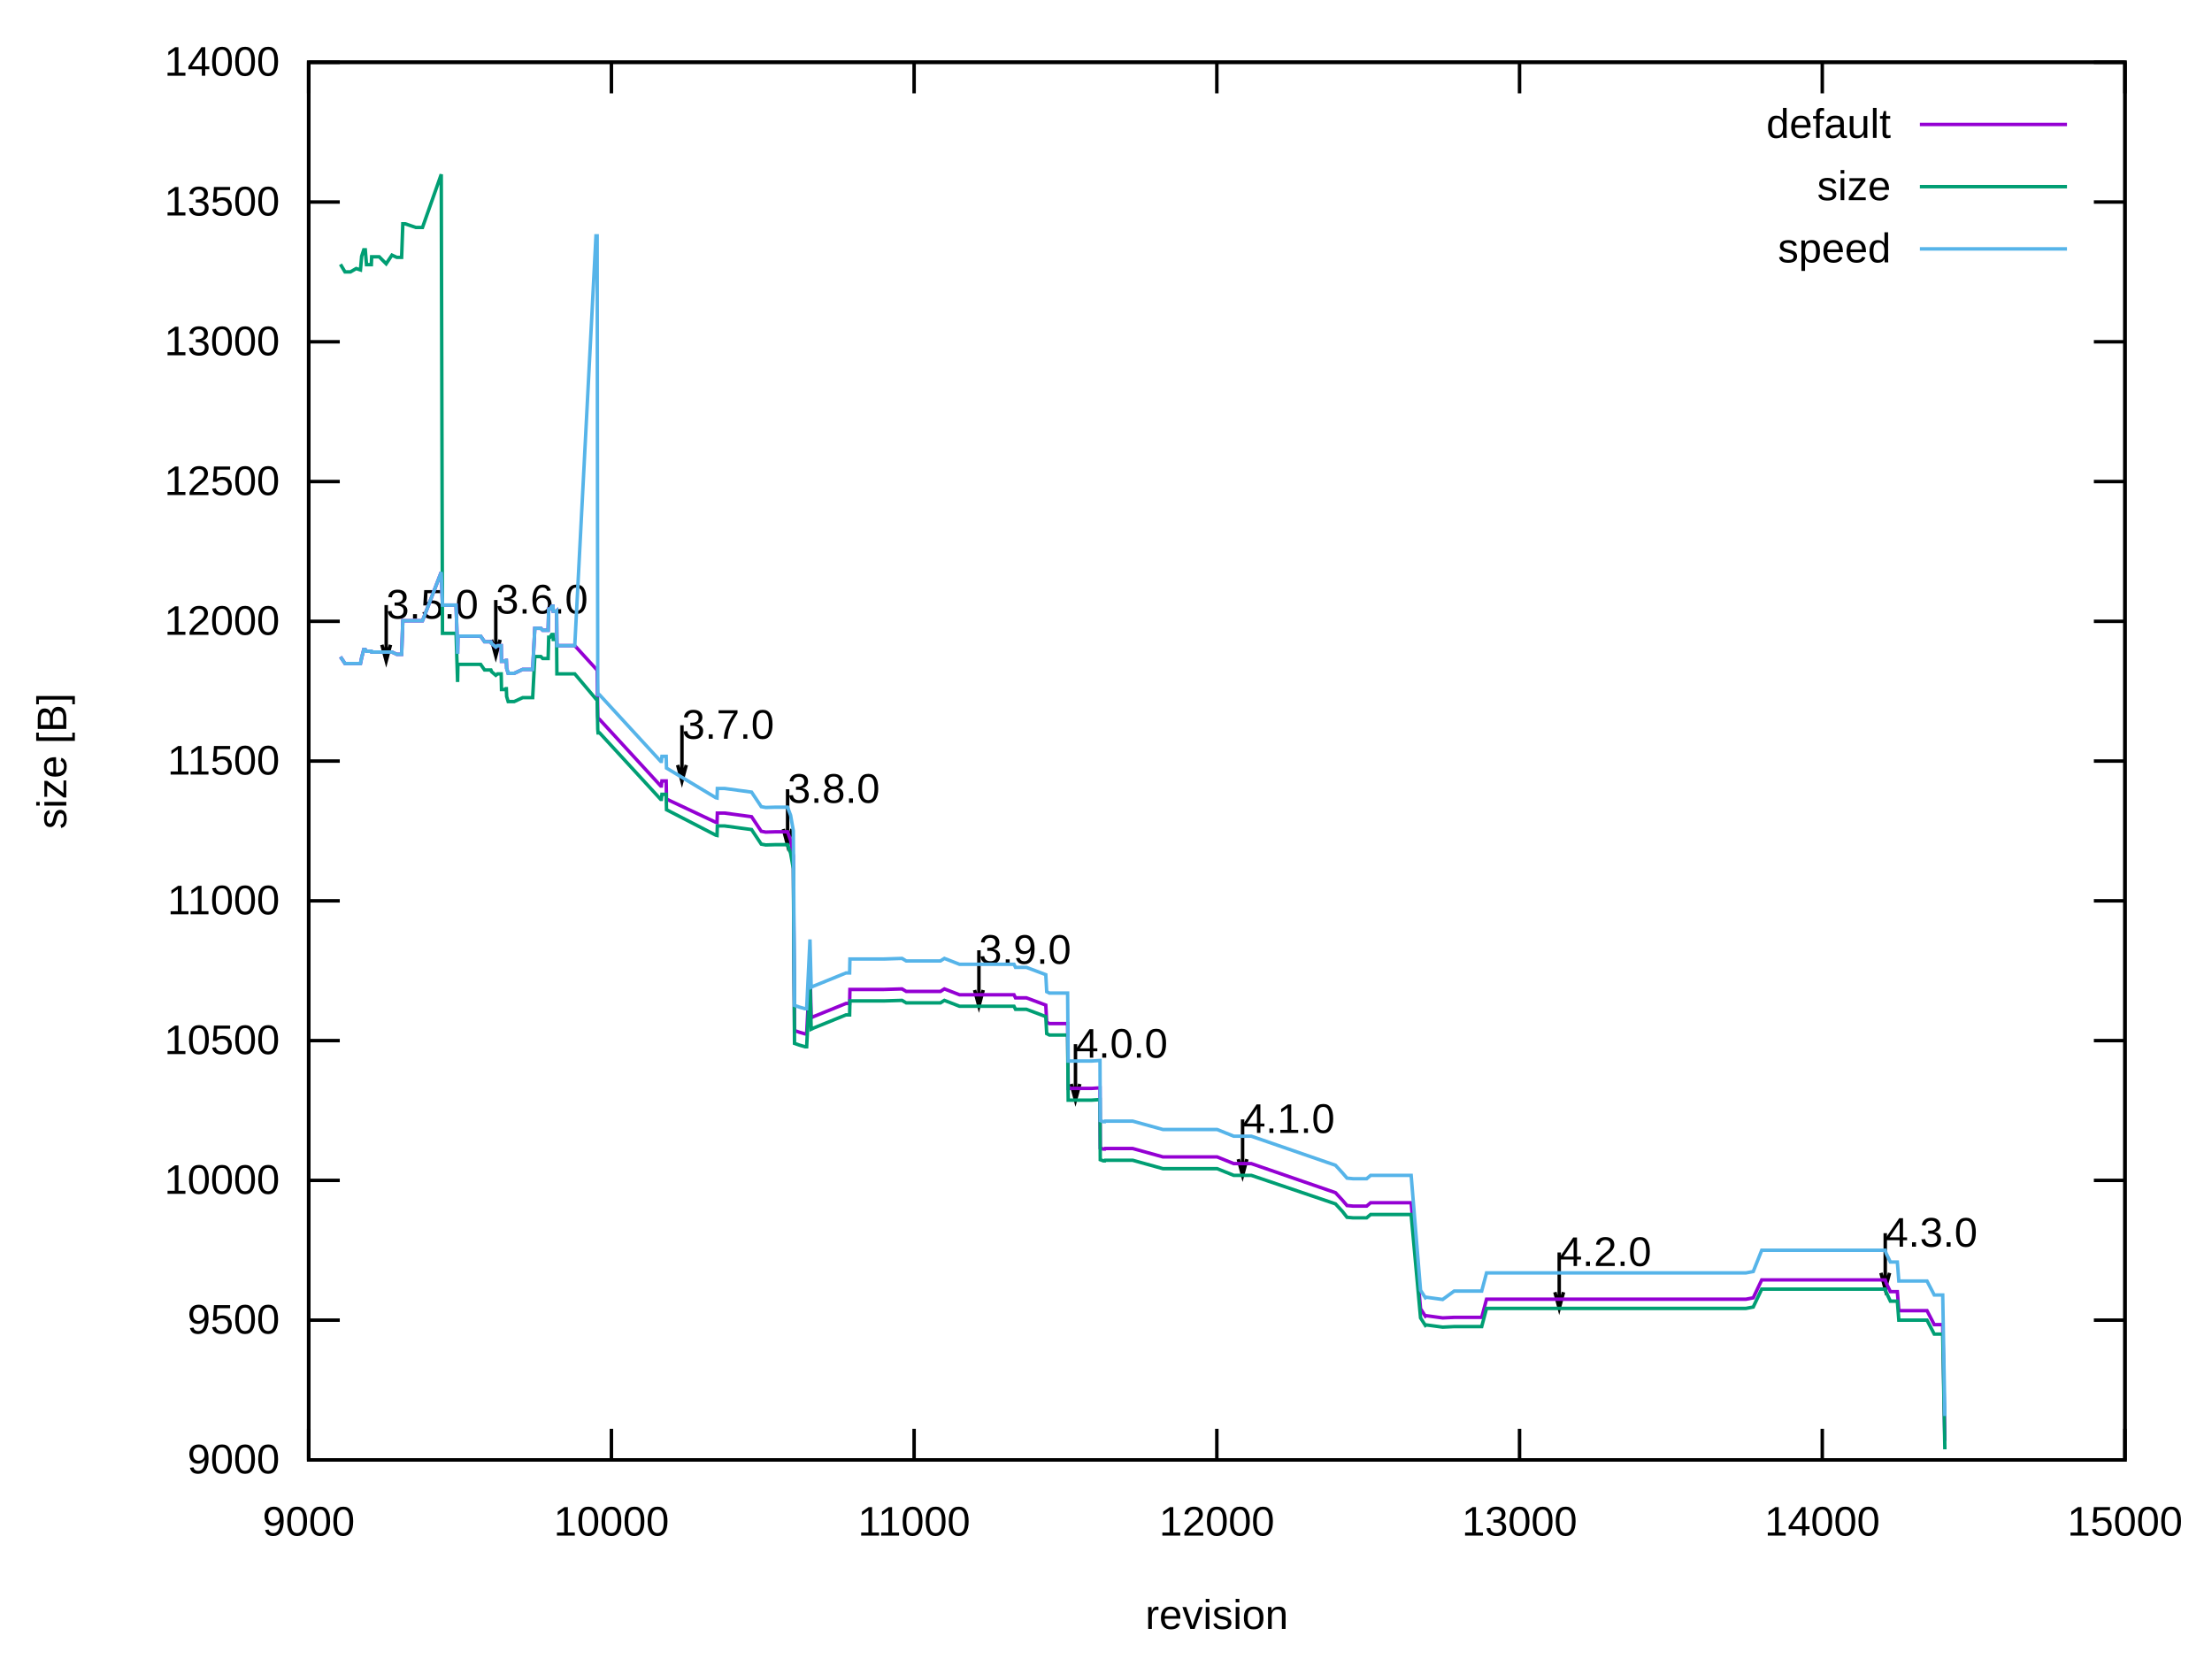
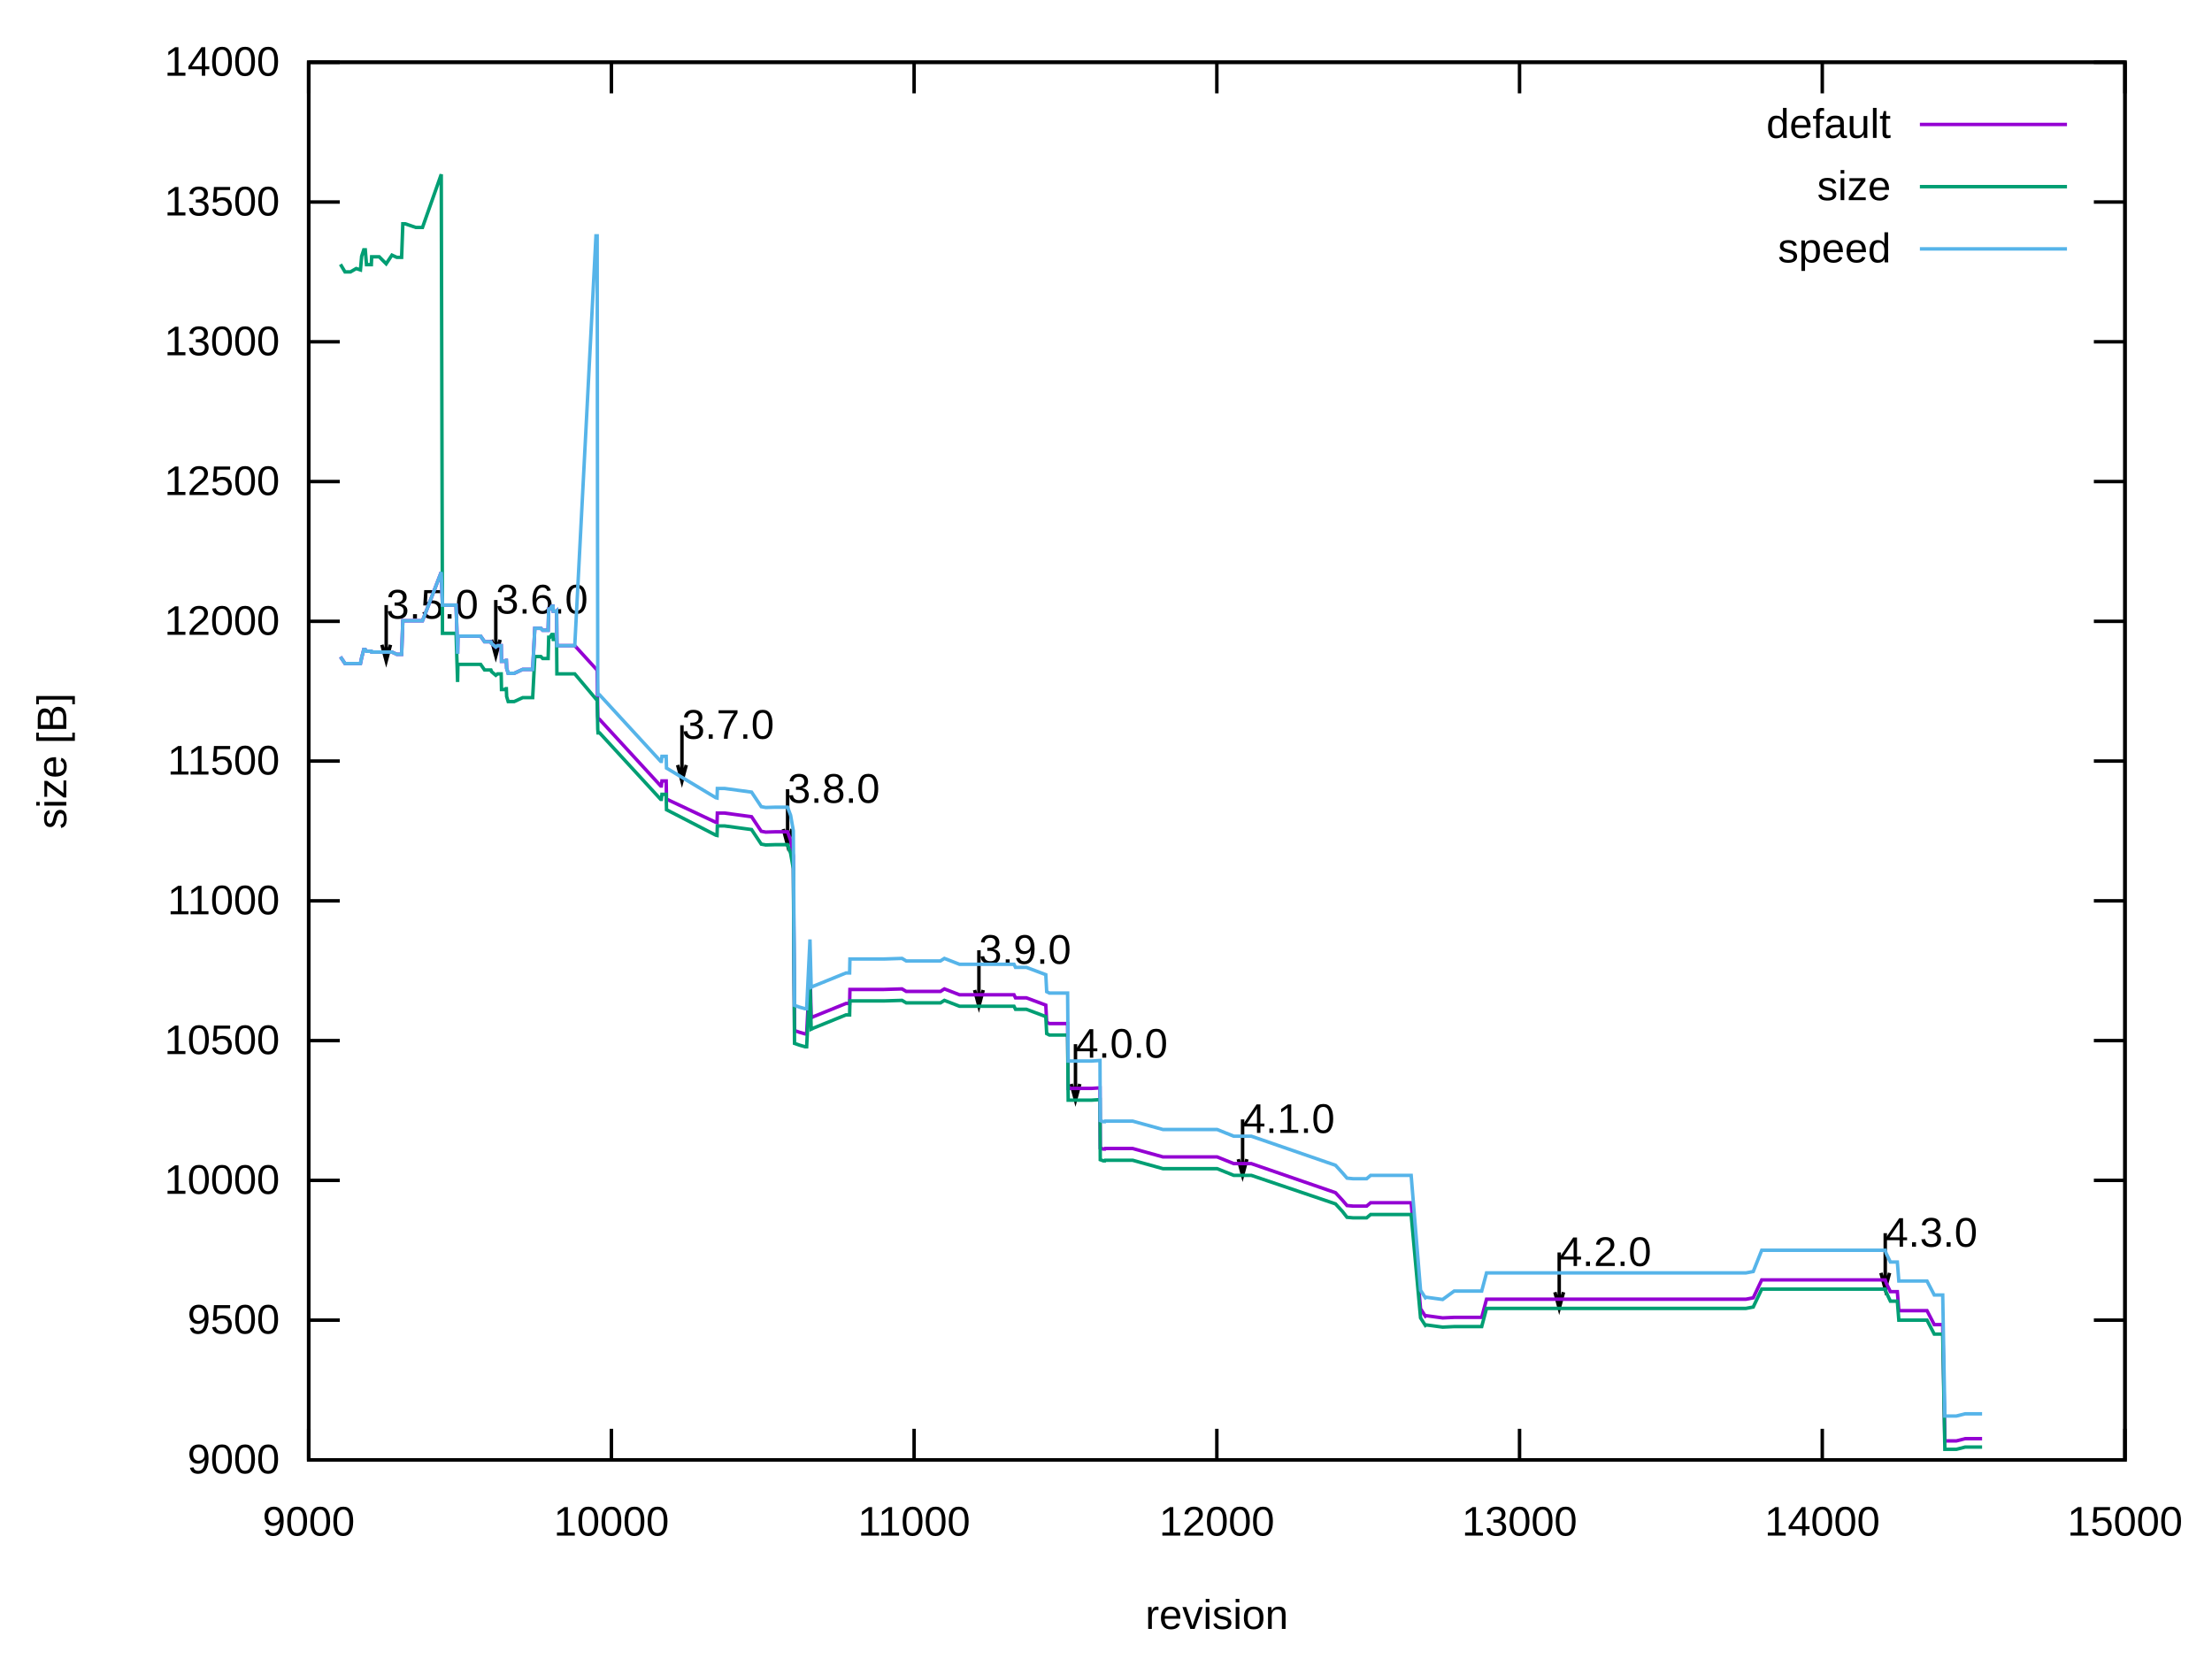
<svg xmlns="http://www.w3.org/2000/svg" xmlns:xlink="http://www.w3.org/1999/xlink" width="640" height="480" viewBox="0 0 640 480">
  <g id="gnuplot_canvas">
    <rect x="0" y="0" width="640" height="480" fill="none" />
    <defs>
      <circle id="gpDot" r="0.5" stroke-width="0.5" stroke="currentColor" />
      <path id="gpPt0" stroke-width="0.222" stroke="currentColor" d="M-1,0 h2 M0,-1 v2" />
      <path id="gpPt1" stroke-width="0.222" stroke="currentColor" d="M-1,-1 L1,1 M1,-1 L-1,1" />
      <path id="gpPt2" stroke-width="0.222" stroke="currentColor" d="M-1,0 L1,0 M0,-1 L0,1 M-1,-1 L1,1 M-1,1 L1,-1" />
      <rect id="gpPt3" stroke-width="0.222" stroke="currentColor" x="-1" y="-1" width="2" height="2" />
      <rect id="gpPt4" stroke-width="0.222" stroke="currentColor" fill="currentColor" x="-1" y="-1" width="2" height="2" />
      <circle id="gpPt5" stroke-width="0.222" stroke="currentColor" cx="0" cy="0" r="1" />
      <use xlink:href="#gpPt5" id="gpPt6" fill="currentColor" stroke="none" />
      <path id="gpPt7" stroke-width="0.222" stroke="currentColor" d="M0,-1.33 L-1.33,0.67 L1.33,0.67 z" />
      <use xlink:href="#gpPt7" id="gpPt8" fill="currentColor" stroke="none" />
      <use xlink:href="#gpPt7" id="gpPt9" stroke="currentColor" transform="rotate(180)" />
      <use xlink:href="#gpPt9" id="gpPt10" fill="currentColor" stroke="none" />
      <use xlink:href="#gpPt3" id="gpPt11" stroke="currentColor" transform="rotate(45)" />
      <use xlink:href="#gpPt11" id="gpPt12" fill="currentColor" stroke="none" />
      <path id="gpPt13" stroke-width="0.222" stroke="currentColor" d="M0,1.330 L1.265,0.411 L0.782,-1.067 L-0.782,-1.076 L-1.265,0.411 z" />
      <use xlink:href="#gpPt13" id="gpPt14" fill="currentColor" stroke="none" />
      <filter id="textbox" filterUnits="objectBoundingBox" x="0" y="0" height="1" width="1">
        <feFlood flood-color="white" flood-opacity="1" result="bgnd" />
        <feComposite in="SourceGraphic" in2="bgnd" operator="atop" />
      </filter>
      <filter id="greybox" filterUnits="objectBoundingBox" x="0" y="0" height="1" width="1">
        <feFlood flood-color="lightgrey" flood-opacity="1" result="grey" />
        <feComposite in="SourceGraphic" in2="grey" operator="atop" />
      </filter>
    </defs>
    <g fill="none" color="white" stroke="currentColor" stroke-width="1.00" stroke-linecap="butt" stroke-linejoin="miter">
</g>
    <g fill="none" color="black" stroke="currentColor" stroke-width="1.00" stroke-linecap="butt" stroke-linejoin="miter">
      <path stroke="black" d="M89.31,422.40 L98.31,422.40 M614.82,422.40 L605.82,422.40  " />
      <g transform="translate(80.92,426.30)" stroke="none" fill="black" font-family="Arial" font-size="12.00" text-anchor="end">
        <text>
          <tspan font-family="Arial"> 9000</tspan>
        </text>
      </g>
    </g>
    <g fill="none" color="black" stroke="currentColor" stroke-width="1.00" stroke-linecap="butt" stroke-linejoin="miter">
      <path stroke="black" d="M89.31,381.96 L98.31,381.96 M614.82,381.96 L605.82,381.96  " />
      <g transform="translate(80.92,385.86)" stroke="none" fill="black" font-family="Arial" font-size="12.00" text-anchor="end">
        <text>
          <tspan font-family="Arial"> 9500</tspan>
        </text>
      </g>
    </g>
    <g fill="none" color="black" stroke="currentColor" stroke-width="1.00" stroke-linecap="butt" stroke-linejoin="miter">
      <path stroke="black" d="M89.31,341.52 L98.31,341.52 M614.82,341.52 L605.82,341.52  " />
      <g transform="translate(80.92,345.42)" stroke="none" fill="black" font-family="Arial" font-size="12.00" text-anchor="end">
        <text>
          <tspan font-family="Arial"> 10000</tspan>
        </text>
      </g>
    </g>
    <g fill="none" color="black" stroke="currentColor" stroke-width="1.00" stroke-linecap="butt" stroke-linejoin="miter">
      <path stroke="black" d="M89.31,301.08 L98.31,301.08 M614.82,301.08 L605.82,301.08  " />
      <g transform="translate(80.92,304.98)" stroke="none" fill="black" font-family="Arial" font-size="12.00" text-anchor="end">
        <text>
          <tspan font-family="Arial"> 10500</tspan>
        </text>
      </g>
    </g>
    <g fill="none" color="black" stroke="currentColor" stroke-width="1.00" stroke-linecap="butt" stroke-linejoin="miter">
      <path stroke="black" d="M89.31,260.64 L98.31,260.64 M614.82,260.64 L605.82,260.64  " />
      <g transform="translate(80.92,264.54)" stroke="none" fill="black" font-family="Arial" font-size="12.00" text-anchor="end">
        <text>
          <tspan font-family="Arial"> 11000</tspan>
        </text>
      </g>
    </g>
    <g fill="none" color="black" stroke="currentColor" stroke-width="1.00" stroke-linecap="butt" stroke-linejoin="miter">
      <path stroke="black" d="M89.31,220.20 L98.31,220.20 M614.82,220.20 L605.82,220.20  " />
      <g transform="translate(80.92,224.10)" stroke="none" fill="black" font-family="Arial" font-size="12.00" text-anchor="end">
        <text>
          <tspan font-family="Arial"> 11500</tspan>
        </text>
      </g>
    </g>
    <g fill="none" color="black" stroke="currentColor" stroke-width="1.00" stroke-linecap="butt" stroke-linejoin="miter">
      <path stroke="black" d="M89.31,179.77 L98.31,179.77 M614.82,179.77 L605.82,179.77  " />
      <g transform="translate(80.92,183.67)" stroke="none" fill="black" font-family="Arial" font-size="12.00" text-anchor="end">
        <text>
          <tspan font-family="Arial"> 12000</tspan>
        </text>
      </g>
    </g>
    <g fill="none" color="black" stroke="currentColor" stroke-width="1.00" stroke-linecap="butt" stroke-linejoin="miter">
      <path stroke="black" d="M89.31,139.33 L98.31,139.33 M614.82,139.33 L605.82,139.33  " />
      <g transform="translate(80.92,143.23)" stroke="none" fill="black" font-family="Arial" font-size="12.00" text-anchor="end">
        <text>
          <tspan font-family="Arial"> 12500</tspan>
        </text>
      </g>
    </g>
    <g fill="none" color="black" stroke="currentColor" stroke-width="1.00" stroke-linecap="butt" stroke-linejoin="miter">
      <path stroke="black" d="M89.31,98.89 L98.31,98.89 M614.82,98.89 L605.82,98.89  " />
      <g transform="translate(80.92,102.79)" stroke="none" fill="black" font-family="Arial" font-size="12.00" text-anchor="end">
        <text>
          <tspan font-family="Arial"> 13000</tspan>
        </text>
      </g>
    </g>
    <g fill="none" color="black" stroke="currentColor" stroke-width="1.00" stroke-linecap="butt" stroke-linejoin="miter">
      <path stroke="black" d="M89.31,58.45 L98.31,58.45 M614.82,58.45 L605.82,58.45  " />
      <g transform="translate(80.92,62.35)" stroke="none" fill="black" font-family="Arial" font-size="12.00" text-anchor="end">
        <text>
          <tspan font-family="Arial"> 13500</tspan>
        </text>
      </g>
    </g>
    <g fill="none" color="black" stroke="currentColor" stroke-width="1.00" stroke-linecap="butt" stroke-linejoin="miter">
      <path stroke="black" d="M89.31,18.01 L98.31,18.01 M614.82,18.01 L605.82,18.01  " />
      <g transform="translate(80.92,21.91)" stroke="none" fill="black" font-family="Arial" font-size="12.00" text-anchor="end">
        <text>
          <tspan font-family="Arial"> 14000</tspan>
        </text>
      </g>
    </g>
    <g fill="none" color="black" stroke="currentColor" stroke-width="1.00" stroke-linecap="butt" stroke-linejoin="miter">
      <path stroke="black" d="M89.31,422.40 L89.31,413.40 M89.31,18.01 L89.31,27.01  " />
      <g transform="translate(89.31,444.30)" stroke="none" fill="black" font-family="Arial" font-size="12.00" text-anchor="middle">
        <text>
          <tspan font-family="Arial"> 9000</tspan>
        </text>
      </g>
    </g>
    <g fill="none" color="black" stroke="currentColor" stroke-width="1.00" stroke-linecap="butt" stroke-linejoin="miter">
      <path stroke="black" d="M176.90,422.40 L176.90,413.40 M176.90,18.01 L176.90,27.01  " />
      <g transform="translate(176.90,444.30)" stroke="none" fill="black" font-family="Arial" font-size="12.00" text-anchor="middle">
        <text>
          <tspan font-family="Arial"> 10000</tspan>
        </text>
      </g>
    </g>
    <g fill="none" color="black" stroke="currentColor" stroke-width="1.00" stroke-linecap="butt" stroke-linejoin="miter">
      <path stroke="black" d="M264.48,422.40 L264.48,413.40 M264.48,18.01 L264.48,27.01  " />
      <g transform="translate(264.48,444.30)" stroke="none" fill="black" font-family="Arial" font-size="12.00" text-anchor="middle">
        <text>
          <tspan font-family="Arial"> 11000</tspan>
        </text>
      </g>
    </g>
    <g fill="none" color="black" stroke="currentColor" stroke-width="1.00" stroke-linecap="butt" stroke-linejoin="miter">
      <path stroke="black" d="M352.07,422.40 L352.07,413.40 M352.07,18.01 L352.07,27.01  " />
      <g transform="translate(352.07,444.30)" stroke="none" fill="black" font-family="Arial" font-size="12.00" text-anchor="middle">
        <text>
          <tspan font-family="Arial"> 12000</tspan>
        </text>
      </g>
    </g>
    <g fill="none" color="black" stroke="currentColor" stroke-width="1.00" stroke-linecap="butt" stroke-linejoin="miter">
      <path stroke="black" d="M439.65,422.40 L439.65,413.40 M439.65,18.01 L439.65,27.01  " />
      <g transform="translate(439.65,444.30)" stroke="none" fill="black" font-family="Arial" font-size="12.00" text-anchor="middle">
        <text>
          <tspan font-family="Arial"> 13000</tspan>
        </text>
      </g>
    </g>
    <g fill="none" color="black" stroke="currentColor" stroke-width="1.00" stroke-linecap="butt" stroke-linejoin="miter">
      <path stroke="black" d="M527.24,422.40 L527.24,413.40 M527.24,18.01 L527.24,27.01  " />
      <g transform="translate(527.24,444.30)" stroke="none" fill="black" font-family="Arial" font-size="12.00" text-anchor="middle">
        <text>
          <tspan font-family="Arial"> 14000</tspan>
        </text>
      </g>
    </g>
    <g fill="none" color="black" stroke="currentColor" stroke-width="1.00" stroke-linecap="butt" stroke-linejoin="miter">
      <path stroke="black" d="M614.82,422.40 L614.82,413.40 M614.82,18.01 L614.82,27.01  " />
      <g transform="translate(614.82,444.30)" stroke="none" fill="black" font-family="Arial" font-size="12.00" text-anchor="middle">
        <text>
          <tspan font-family="Arial"> 15000</tspan>
        </text>
      </g>
    </g>
    <g fill="none" color="black" stroke="currentColor" stroke-width="1.00" stroke-linecap="butt" stroke-linejoin="miter">
</g>
    <g fill="none" color="black" stroke="currentColor" stroke-width="1.00" stroke-linecap="butt" stroke-linejoin="miter">
      <path stroke="black" d="M89.31,18.01 L89.31,422.40 L614.82,422.40 L614.82,18.01 L89.31,18.01 Z  " />
      <g transform="translate(111.73,178.98)" stroke="none" fill="black" font-family="Arial" font-size="12.00" text-anchor="start">
        <text>
          <tspan font-family="Arial">3.5.0</tspan>
        </text>
      </g>
      <g transform="translate(143.44,177.52)" stroke="none" fill="black" font-family="Arial" font-size="12.00" text-anchor="start">
        <text>
          <tspan font-family="Arial">3.6.0</tspan>
        </text>
      </g>
      <g transform="translate(197.30,213.75)" stroke="none" fill="black" font-family="Arial" font-size="12.00" text-anchor="start">
        <text>
          <tspan font-family="Arial">3.7.0</tspan>
        </text>
      </g>
      <g transform="translate(227.87,232.27)" stroke="none" fill="black" font-family="Arial" font-size="12.00" text-anchor="start">
        <text>
          <tspan font-family="Arial">3.8.0</tspan>
        </text>
      </g>
      <g transform="translate(283.22,278.86)" stroke="none" fill="black" font-family="Arial" font-size="12.00" text-anchor="start">
        <text>
          <tspan font-family="Arial">3.9.0</tspan>
        </text>
      </g>
      <g transform="translate(311.16,306.03)" stroke="none" fill="black" font-family="Arial" font-size="12.00" text-anchor="start">
        <text>
          <tspan font-family="Arial">4.0.0</tspan>
        </text>
      </g>
      <g transform="translate(359.51,327.79)" stroke="none" fill="black" font-family="Arial" font-size="12.00" text-anchor="start">
        <text>
          <tspan font-family="Arial">4.1.0</tspan>
        </text>
      </g>
      <g transform="translate(451.12,366.29)" stroke="none" fill="black" font-family="Arial" font-size="12.00" text-anchor="start">
        <text>
          <tspan font-family="Arial">4.2.0</tspan>
        </text>
      </g>
      <g transform="translate(545.45,360.71)" stroke="none" fill="black" font-family="Arial" font-size="12.00" text-anchor="start">
        <text>
          <tspan font-family="Arial">4.3.0</tspan>
        </text>
      </g>
      <path stroke="black" d="M110.49,186.56 L111.74,191.24 L112.99,186.56 M111.74,175.07 L111.74,191.24 M142.20,185.10 L143.45,189.78 L144.70,185.10   M143.45,173.61 L143.45,189.78 M196.06,221.34 L197.31,226.02 L198.56,221.34 M197.31,209.84 L197.31,226.02 M226.63,239.86   L227.88,244.54 L229.13,239.86 M227.88,228.36 L227.88,244.54 M281.98,286.45 L283.23,291.13 L284.48,286.45 M283.23,274.95   L283.23,291.13 M309.92,313.62 L311.17,318.30 L312.42,313.62 M311.17,302.12 L311.17,318.30 M358.27,335.38 L359.52,340.06   L360.77,335.38 M359.52,323.88 L359.52,340.06 M449.88,373.87 L451.13,378.55 L452.38,373.87 M451.13,362.38 L451.13,378.55   M544.21,368.29 L545.46,372.97 L546.71,368.29 M545.46,356.80 L545.46,372.97  " />
    </g>
    <g fill="none" color="black" stroke="currentColor" stroke-width="1.00" stroke-linecap="butt" stroke-linejoin="miter">
      <g transform="translate(19.18,220.21) rotate(270)" stroke="none" fill="black" font-family="Arial" font-size="12.00" text-anchor="middle">
        <text>
          <tspan font-family="Arial">size [B]</tspan>
        </text>
      </g>
    </g>
    <g fill="none" color="black" stroke="currentColor" stroke-width="1.00" stroke-linecap="butt" stroke-linejoin="miter">
      <g transform="translate(352.06,471.30)" stroke="none" fill="black" font-family="Arial" font-size="12.00" text-anchor="middle">
        <text>
          <tspan font-family="Arial">revision</tspan>
        </text>
      </g>
    </g>
    <g fill="none" color="black" stroke="currentColor" stroke-width="1.00" stroke-linecap="butt" stroke-linejoin="miter">
</g>
    <g id="gnuplot_plot_1">
      <g fill="none" color="black" stroke="currentColor" stroke-width="1.00" stroke-linecap="butt" stroke-linejoin="miter">
        <g transform="translate(547.09,39.91)" stroke="none" fill="black" font-family="Arial" font-size="12.00" text-anchor="end">
          <text>
            <tspan font-family="Arial">default</tspan>
          </text>
        </g>
      </g>
      <g fill="none" color="black" stroke="currentColor" stroke-width="1.00" stroke-linecap="butt" stroke-linejoin="miter">
-         <path stroke="rgb(148,   0, 211)" d="M555.48,36.01 L598.04,36.01 M98.51,190.04 L99.82,191.98 L100.17,191.98 L100.43,191.98 L101.40,191.98 L103.06,191.98   L104.29,191.98 L104.64,190.28 L105.25,187.93 L105.69,187.93 L106.04,188.42 L106.21,188.42 L107.44,188.42 L107.53,188.66   L108.40,188.66 L109.72,188.66 L111.73,188.66 L113.40,188.66 L114.80,189.31 L116.20,189.31 L116.55,179.60 L117.25,179.60   L120.32,179.60 L122.24,179.60 L127.67,165.53 L128.02,175.08 L128.29,175.08 L128.90,175.08 L129.69,175.08 L131.18,175.08   L131.96,175.08 L132.40,189.15 L132.49,184.05 L132.93,184.05 L134.94,184.05 L136.61,184.05 L137.48,184.05 L139.06,184.05   L140.20,185.67 L140.90,185.67 L141.51,185.67 L141.95,185.67 L142.04,185.67 L142.12,185.83 L142.21,186.16 L143.44,187.21   L143.96,186.80 L144.66,186.80 L144.93,186.80 L145.01,186.80 L145.10,191.33 L145.19,191.33 L145.36,191.33 L145.80,191.33   L145.89,191.33 L146.15,191.33 L146.33,191.09 L146.50,191.09 L146.59,193.35 L147.03,194.81 L147.29,194.81 L147.47,194.81   L147.55,194.81 L147.64,194.81 L148.78,194.81 L151.23,193.68 L153.25,193.68 L154.12,193.68 L154.74,181.79 L155.09,181.79   L155.96,181.79 L156.22,181.79 L156.31,181.79 L156.40,181.79 L156.49,181.79 L157.01,182.35 L157.98,182.35 L158.50,182.35   L158.59,182.35 L158.76,176.21 L159.12,176.21 L159.64,175.40 L159.99,175.40 L160.08,176.85 L160.69,176.85 L160.95,176.85   L161.04,176.77 L161.13,186.80 L162.01,186.80 L162.18,186.80 L162.53,186.80 L166.30,186.80 L172.43,193.52 L172.78,193.52   L172.95,207.10 L173.04,208.15 L173.48,208.15 L191.17,227.40 L191.35,227.40 L191.52,225.95 L192.13,225.95 L192.75,225.95   L192.84,231.20 L207.11,237.92 L207.46,238.00 L207.55,235.25 L208.95,235.25 L209.04,235.25 L209.65,235.25 L217.45,236.30   L220.25,240.51 L221.56,240.75 L224.19,240.67 L225.77,240.67 L227.87,240.67 L228.75,243.17 L229.53,247.62 L229.88,298.17   L231.29,298.66 L232.95,299.14 L233.39,299.14 L234.35,279.97 L234.70,294.45 L235.40,294.13 L244.77,290.33 L245.39,290.33   L245.74,290.33 L245.82,290.33 L245.91,286.28 L246.09,286.28 L246.96,286.28 L255.72,286.28 L260.98,286.12 L262.20,286.85   L272.10,286.85 L273.24,286.12 L277.62,287.82 L283.22,287.82 L287.25,287.82 L293.38,287.82 L293.82,288.71 L296.97,288.71   L302.58,290.81 L302.84,295.75 L303.63,296.15 L308.89,296.15 L309.06,314.91 L311.16,314.91 L315.80,314.91 L318.26,314.75   L318.34,332.14 L319.22,332.46 L319.66,332.46 L319.75,332.30 L320.27,332.30 L320.36,332.30 L327.72,332.30 L336.47,334.73   L352.15,334.73 L356.97,336.67 L359.51,336.67 L360.65,336.67 L360.82,336.67 L361.00,336.67 L361.35,336.67 L361.61,336.67   L362.05,336.67 L386.40,345.08 L388.41,347.26 L389.73,348.80 L391.48,348.96 L392.70,348.96 L394.81,348.96 L395.42,348.96   L396.56,347.99 L408.29,347.99 L411.01,378.65 L412.41,380.83 L412.67,380.67 L417.40,381.31 L420.73,381.15 L421.70,381.15   L424.50,381.15 L427.56,381.15 L428.70,381.15 L430.10,375.90 L430.89,375.90 L436.93,375.90 L451.12,375.90 L457.17,375.90   L465.93,375.90 L483.00,375.90 L500.00,375.90 L500.87,375.90 L501.75,375.90 L505.16,375.90 L507.27,375.49 L509.72,370.31   L518.48,370.31 L527.24,370.31 L543.35,370.31 L545.45,370.31 L545.72,371.20 L546.94,373.71 L547.82,373.71 L548.08,373.71   L548.78,373.71 L548.96,373.71 L549.39,379.21 L553.51,379.21 L557.54,379.21 L559.64,383.26 L562.09,383.26 L562.71,416.90    " />
+         <path stroke="rgb(148,   0, 211)" d="M555.48,36.01 L598.04,36.01 M98.51,190.04 L99.82,191.98 L100.17,191.98 L100.43,191.98 L101.40,191.98 L103.06,191.98   L104.29,191.98 L104.64,190.28 L105.25,187.93 L105.69,187.93 L106.04,188.42 L106.21,188.42 L107.44,188.42 L107.53,188.66   L108.40,188.66 L109.72,188.66 L111.73,188.66 L113.40,188.66 L114.80,189.31 L116.20,189.31 L116.55,179.60 L117.25,179.60   L120.32,179.60 L122.24,179.60 L127.67,165.53 L128.02,175.08 L128.29,175.08 L128.90,175.08 L129.69,175.08 L131.18,175.08   L131.96,175.08 L132.40,189.15 L132.49,184.05 L132.93,184.05 L134.94,184.05 L136.61,184.05 L137.48,184.05 L139.06,184.05   L140.20,185.67 L140.90,185.67 L141.51,185.67 L141.95,185.67 L142.04,185.67 L142.12,185.83 L142.21,186.16 L143.44,187.21   L143.96,186.80 L144.66,186.80 L144.93,186.80 L145.01,186.80 L145.10,191.33 L145.19,191.33 L145.36,191.33 L145.80,191.33   L145.89,191.33 L146.15,191.33 L146.33,191.09 L146.50,191.09 L146.59,193.35 L147.03,194.81 L147.29,194.81 L147.47,194.81   L147.55,194.81 L147.64,194.81 L148.78,194.81 L151.23,193.68 L153.25,193.68 L154.12,193.68 L154.74,181.79 L155.09,181.79   L155.96,181.79 L156.22,181.79 L156.31,181.79 L156.40,181.79 L156.49,181.79 L157.01,182.35 L157.98,182.35 L158.50,182.35   L158.59,182.35 L158.76,176.21 L159.12,176.21 L159.64,175.40 L159.99,175.40 L160.08,176.85 L160.69,176.85 L160.95,176.85   L161.04,176.77 L161.13,186.80 L162.01,186.80 L162.18,186.80 L162.53,186.80 L166.30,186.80 L172.43,193.52 L172.78,193.52   L172.95,207.10 L173.04,208.15 L173.48,208.15 L191.17,227.40 L191.35,227.40 L191.52,225.95 L192.13,225.95 L192.75,225.95   L192.84,231.20 L207.11,237.92 L207.46,238.00 L207.55,235.25 L208.95,235.25 L209.04,235.25 L209.65,235.25 L217.45,236.30   L220.25,240.51 L221.56,240.75 L224.19,240.67 L225.77,240.67 L227.87,240.67 L228.75,243.17 L229.53,247.62 L229.88,298.17   L231.29,298.66 L232.95,299.14 L233.39,299.14 L234.35,279.97 L234.70,294.45 L235.40,294.13 L244.77,290.33 L245.39,290.33   L245.74,290.33 L245.82,290.33 L245.91,286.28 L246.09,286.28 L246.96,286.28 L255.72,286.28 L260.98,286.12 L262.20,286.85   L272.10,286.85 L273.24,286.12 L277.62,287.82 L283.22,287.82 L287.25,287.82 L293.38,287.82 L293.82,288.71 L296.97,288.71   L302.58,290.81 L302.84,295.75 L303.63,296.15 L308.89,296.15 L309.06,314.91 L311.16,314.91 L315.80,314.91 L318.26,314.75   L318.34,332.14 L319.22,332.46 L319.66,332.46 L319.75,332.30 L320.27,332.30 L320.36,332.30 L327.72,332.30 L336.47,334.73   L352.15,334.73 L356.97,336.67 L359.51,336.67 L360.65,336.67 L360.82,336.67 L361.00,336.67 L361.35,336.67 L361.61,336.67   L362.05,336.67 L386.40,345.08 L388.41,347.26 L389.73,348.80 L391.48,348.96 L392.70,348.96 L394.81,348.96 L395.42,348.96   L396.56,347.99 L408.29,347.99 L411.01,378.65 L412.41,380.83 L412.67,380.67 L417.40,381.31 L420.73,381.15 L421.70,381.15   L424.50,381.15 L427.56,381.15 L428.70,381.15 L430.10,375.90 L430.89,375.90 L436.93,375.90 L451.12,375.90 L457.17,375.90   L465.93,375.90 L483.00,375.90 L500.00,375.90 L500.87,375.90 L501.75,375.90 L505.16,375.90 L507.27,375.49 L509.72,370.31   L518.48,370.31 L527.24,370.31 L543.35,370.31 L545.45,370.31 L545.72,371.20 L546.94,373.71 L547.82,373.71 L548.08,373.71   L548.78,373.71 L548.96,373.71 L549.39,379.21 L553.51,379.21 L557.54,379.21 L559.64,383.26 L562.09,383.26 L562.71,416.90   L566.04,416.90 L568.58,416.25 L571.90,416.25 L573.48,416.25  " />
      </g>
    </g>
    <g id="gnuplot_plot_2">
      <g fill="none" color="black" stroke="currentColor" stroke-width="1.00" stroke-linecap="butt" stroke-linejoin="miter">
        <g transform="translate(547.09,57.91)" stroke="none" fill="black" font-family="Arial" font-size="12.00" text-anchor="end">
          <text>
            <tspan font-family="Arial">size</tspan>
          </text>
        </g>
      </g>
      <g fill="none" color="black" stroke="currentColor" stroke-width="1.00" stroke-linecap="butt" stroke-linejoin="miter">
-         <path stroke="rgb(  0, 158, 115)" d="M555.48,54.01 L598.04,54.01 M98.51,76.48 L99.82,78.67 L100.17,78.67 L100.43,78.67 L101.40,78.67 L103.06,77.70   L104.29,78.10 L104.64,74.14 L105.25,72.28 L105.69,72.28 L106.04,76.57 L106.21,76.57 L107.44,76.57 L107.53,74.30   L108.40,74.30 L109.72,74.30 L111.73,76.32 L113.40,73.82 L114.80,74.46 L116.20,74.46 L116.55,64.76 L117.25,64.76   L120.32,65.81 L122.24,65.81 L127.67,50.44 L128.02,183.24 L128.29,183.24 L128.90,183.24 L129.69,183.24 L131.18,183.24   L131.96,183.24 L132.40,197.32 L132.49,192.22 L132.93,192.22 L134.94,192.22 L136.61,192.22 L137.48,192.22 L139.06,192.22   L140.20,193.84 L140.90,193.84 L141.51,193.84 L141.95,193.84 L142.04,193.84 L142.12,194.00 L142.21,194.32 L143.44,195.38   L143.96,194.97 L144.66,194.97 L144.93,194.97 L145.01,194.97 L145.10,199.50 L145.19,199.50 L145.36,199.50 L145.80,199.50   L145.89,199.50 L146.15,199.50 L146.33,199.26 L146.50,199.26 L146.59,201.52 L147.03,202.98 L147.29,202.98 L147.47,202.98   L147.55,202.98 L147.64,202.98 L148.78,202.98 L151.23,201.85 L153.25,201.85 L154.12,201.85 L154.74,189.96 L155.09,189.96   L155.96,189.96 L156.22,189.96 L156.31,189.96 L156.40,189.96 L156.49,189.96 L157.01,190.52 L157.98,190.52 L158.50,190.52   L158.59,190.52 L158.76,184.38 L159.12,184.38 L159.64,183.57 L159.99,183.57 L160.08,185.02 L160.69,185.02 L160.95,185.02   L161.04,184.94 L161.13,194.97 L162.01,194.97 L162.18,194.97 L162.53,194.97 L166.30,194.97 L172.43,202.25 L172.78,202.25   L172.95,210.98 L173.04,212.04 L173.48,212.04 L191.17,231.29 L191.35,231.29 L191.52,229.83 L192.13,229.83 L192.75,229.83   L192.84,234.28 L207.11,241.64 L207.46,241.72 L207.55,238.97 L208.95,238.97 L209.04,238.97 L209.65,238.97 L217.45,240.02   L220.25,244.23 L221.56,244.47 L224.19,244.39 L225.77,244.39 L227.87,244.39 L228.75,246.89 L229.53,251.34 L229.88,301.89   L231.29,302.38 L232.95,302.86 L233.39,302.86 L234.35,283.61 L234.70,297.77 L235.40,297.44 L244.77,293.64 L245.39,293.64   L245.74,293.64 L245.82,293.64 L245.91,289.60 L246.09,289.60 L246.96,289.60 L255.72,289.60 L260.98,289.44 L262.20,290.16   L272.10,290.16 L273.24,289.44 L277.62,291.14 L283.22,291.14 L287.25,291.14 L293.38,291.14 L293.82,292.02 L296.97,292.02   L302.58,294.13 L302.84,299.06 L303.63,299.47 L308.89,299.47 L309.06,318.31 L311.16,318.31 L315.80,318.31 L318.26,318.15   L318.34,335.54 L319.22,335.86 L319.66,335.86 L319.75,335.70 L320.27,335.70 L320.36,335.70 L327.72,335.70 L336.47,338.13   L352.15,338.13 L356.97,340.07 L359.51,340.07 L360.65,340.07 L360.82,340.07 L361.00,340.07 L361.35,340.07 L361.61,340.07   L362.05,340.07 L386.40,348.32 L388.41,350.50 L389.73,352.20 L391.48,352.36 L392.70,352.36 L394.81,352.36 L395.42,352.36   L396.56,351.39 L408.29,351.39 L411.01,381.31 L412.41,383.50 L412.67,383.34 L417.40,383.98 L420.73,383.82 L421.70,383.82   L424.50,383.82 L427.56,383.82 L428.70,383.82 L430.10,378.56 L430.89,378.56 L436.93,378.56 L451.12,378.56 L457.17,378.56   L465.93,378.56 L483.00,378.56 L500.00,378.56 L500.87,378.56 L501.75,378.56 L505.16,378.56 L507.27,378.16 L509.72,372.98   L518.48,372.98 L527.24,372.98 L543.35,372.98 L545.45,372.98 L545.72,373.87 L546.94,376.46 L547.82,376.46 L548.08,376.46   L548.78,376.46 L548.96,376.46 L549.39,381.96 L553.51,381.96 L557.54,381.96 L559.64,386.00 L562.09,386.00 L562.71,419.33    " />
+         <path stroke="rgb(  0, 158, 115)" d="M555.48,54.01 L598.04,54.01 M98.51,76.48 L99.82,78.67 L100.17,78.67 L100.43,78.67 L101.40,78.67 L103.06,77.70   L104.29,78.10 L104.64,74.14 L105.25,72.28 L105.69,72.28 L106.04,76.57 L106.21,76.57 L107.44,76.57 L107.53,74.30   L108.40,74.30 L109.72,74.30 L111.73,76.32 L113.40,73.82 L114.80,74.46 L116.20,74.46 L116.55,64.76 L117.25,64.76   L120.32,65.81 L122.24,65.81 L127.67,50.44 L128.02,183.24 L128.29,183.24 L128.90,183.24 L129.69,183.24 L131.18,183.24   L131.96,183.24 L132.40,197.32 L132.49,192.22 L132.93,192.22 L134.94,192.22 L136.61,192.22 L137.48,192.22 L139.06,192.22   L140.20,193.84 L140.90,193.84 L141.51,193.84 L141.95,193.84 L142.04,193.84 L142.12,194.00 L142.21,194.32 L143.44,195.38   L143.96,194.97 L144.66,194.97 L144.93,194.97 L145.01,194.97 L145.10,199.50 L145.19,199.50 L145.36,199.50 L145.80,199.50   L145.89,199.50 L146.15,199.50 L146.33,199.26 L146.50,199.26 L146.59,201.52 L147.03,202.98 L147.29,202.98 L147.47,202.98   L147.55,202.98 L147.64,202.98 L148.78,202.98 L151.23,201.85 L153.25,201.85 L154.12,201.85 L154.74,189.96 L155.09,189.96   L155.96,189.96 L156.22,189.96 L156.31,189.96 L156.40,189.96 L156.49,189.96 L157.01,190.52 L157.98,190.52 L158.50,190.52   L158.59,190.52 L158.76,184.38 L159.12,184.38 L159.64,183.57 L159.99,183.57 L160.08,185.02 L160.69,185.02 L160.95,185.02   L161.04,184.94 L161.13,194.97 L162.01,194.97 L162.18,194.97 L162.53,194.97 L166.30,194.97 L172.43,202.25 L172.78,202.25   L172.95,210.98 L173.04,212.04 L173.48,212.04 L191.17,231.29 L191.35,231.29 L191.52,229.83 L192.13,229.83 L192.75,229.83   L192.84,234.28 L207.11,241.64 L207.46,241.72 L207.55,238.97 L208.95,238.97 L209.04,238.97 L209.65,238.97 L217.45,240.02   L220.25,244.23 L221.56,244.47 L224.19,244.39 L225.77,244.39 L227.87,244.39 L228.75,246.89 L229.53,251.34 L229.88,301.89   L231.29,302.38 L232.95,302.86 L233.39,302.86 L234.35,283.61 L234.70,297.77 L235.40,297.44 L244.77,293.64 L245.39,293.64   L245.74,293.64 L245.82,293.64 L245.91,289.60 L246.09,289.60 L246.96,289.60 L255.72,289.60 L260.98,289.44 L262.20,290.16   L272.10,290.16 L273.24,289.44 L277.62,291.14 L283.22,291.14 L287.25,291.14 L293.38,291.14 L293.82,292.02 L296.97,292.02   L302.58,294.13 L302.84,299.06 L303.63,299.47 L308.89,299.47 L309.06,318.31 L311.16,318.31 L315.80,318.31 L318.26,318.15   L318.34,335.54 L319.22,335.86 L319.66,335.86 L319.75,335.70 L320.27,335.70 L320.36,335.70 L327.72,335.70 L336.47,338.13   L352.15,338.13 L356.97,340.07 L359.51,340.07 L360.65,340.07 L360.82,340.07 L361.00,340.07 L361.35,340.07 L361.61,340.07   L362.05,340.07 L386.40,348.32 L388.41,350.50 L389.73,352.20 L391.48,352.36 L392.70,352.36 L394.81,352.36 L395.42,352.36   L396.56,351.39 L408.29,351.39 L411.01,381.31 L412.41,383.50 L412.67,383.34 L417.40,383.98 L420.73,383.82 L421.70,383.82   L424.50,383.82 L427.56,383.82 L428.70,383.82 L430.10,378.56 L430.89,378.56 L436.93,378.56 L451.12,378.56 L457.17,378.56   L465.93,378.56 L483.00,378.56 L500.00,378.56 L500.87,378.56 L501.75,378.56 L505.16,378.56 L507.27,378.16 L509.72,372.98   L518.48,372.98 L527.24,372.98 L543.35,372.98 L545.45,372.98 L545.72,373.87 L546.94,376.46 L547.82,376.46 L548.08,376.46   L548.78,376.46 L548.96,376.46 L549.39,381.96 L553.51,381.96 L557.54,381.96 L559.64,386.00 L562.09,386.00 L562.71,419.33   L566.04,419.33 L568.58,418.68 L571.90,418.68 L573.48,418.68  " />
      </g>
    </g>
    <g id="gnuplot_plot_3">
      <g fill="none" color="black" stroke="currentColor" stroke-width="1.00" stroke-linecap="butt" stroke-linejoin="miter">
        <g transform="translate(547.09,75.91)" stroke="none" fill="black" font-family="Arial" font-size="12.00" text-anchor="end">
          <text>
            <tspan font-family="Arial">speed</tspan>
          </text>
        </g>
      </g>
      <g fill="none" color="black" stroke="currentColor" stroke-width="1.00" stroke-linecap="butt" stroke-linejoin="miter">
-         <path stroke="rgb( 86, 180, 233)" d="M555.48,72.01 L598.04,72.01 M98.51,190.04 L99.82,191.98 L100.17,191.98 L100.43,191.98 L101.40,191.98 L103.06,191.98   L104.29,191.98 L104.64,190.28 L105.25,187.93 L105.69,187.93 L106.04,188.42 L106.21,188.42 L107.44,188.42 L107.53,188.66   L108.40,188.66 L109.72,188.66 L111.73,188.66 L113.40,188.66 L114.80,189.31 L116.20,189.31 L116.55,179.60 L117.25,179.60   L120.32,179.60 L122.24,179.60 L127.67,165.53 L128.02,175.08 L128.29,175.08 L128.90,175.08 L129.69,175.08 L131.18,175.08   L131.96,175.08 L132.40,189.15 L132.49,184.05 L132.93,184.05 L134.94,184.05 L136.61,184.05 L137.48,184.05 L139.06,184.05   L140.20,185.67 L140.90,185.67 L141.51,185.67 L141.95,185.67 L142.04,185.67 L142.12,185.83 L142.21,186.16 L143.44,187.21   L143.96,186.80 L144.66,186.80 L144.93,186.80 L145.01,186.80 L145.10,191.33 L145.19,191.33 L145.36,191.33 L145.80,191.33   L145.89,191.33 L146.15,191.33 L146.33,191.09 L146.50,191.09 L146.59,193.35 L147.03,194.81 L147.29,194.81 L147.47,194.81   L147.55,194.81 L147.64,194.81 L148.78,194.81 L151.23,193.68 L153.25,193.68 L154.12,193.68 L154.74,181.79 L155.09,181.79   L155.96,181.79 L156.22,181.79 L156.31,181.79 L156.40,181.79 L156.49,181.79 L157.01,182.35 L157.98,182.35 L158.50,182.35   L158.59,182.35 L158.76,176.21 L159.12,176.21 L159.64,175.40 L159.99,175.40 L160.08,176.85 L160.69,176.85 L160.95,176.85   L161.04,176.77 L161.13,186.80 L162.01,186.80 L162.18,186.80 L162.53,186.80 L166.30,186.80 L172.43,68.24 L172.78,68.24   L172.95,199.99 L173.04,201.04 L173.48,201.04 L191.17,220.29 L191.35,220.29 L191.52,218.83 L192.13,218.83 L192.75,218.83   L192.84,222.23 L207.11,230.80 L207.46,230.88 L207.55,228.13 L208.95,228.13 L209.04,228.13 L209.65,228.13 L217.45,229.18   L220.25,233.39 L221.56,233.63 L224.19,233.55 L225.77,233.55 L227.87,233.55 L228.75,235.90 L229.53,240.34 L229.88,290.89   L231.29,291.38 L232.95,291.86 L233.39,291.86 L234.35,271.81 L234.70,285.64 L235.40,285.31 L244.77,281.51 L245.39,281.51   L245.74,281.51 L245.82,281.51 L245.91,277.47 L246.09,277.47 L246.96,277.47 L255.72,277.47 L260.98,277.30 L262.20,278.03   L272.10,278.03 L273.24,277.30 L277.62,279.00 L283.22,279.00 L287.25,279.00 L293.38,279.00 L293.82,279.89 L296.97,279.89   L302.58,282.00 L302.84,286.93 L303.63,287.33 L308.89,287.33 L309.06,306.99 L311.16,306.99 L315.80,306.99 L318.26,306.83   L318.34,324.21 L319.22,324.54 L319.66,324.54 L319.75,324.38 L320.27,324.38 L320.36,324.38 L327.72,324.38 L336.47,326.80   L352.15,326.80 L356.97,328.74 L359.51,328.74 L360.65,328.74 L360.82,328.74 L361.00,328.74 L361.35,328.74 L361.61,328.74   L362.05,328.74 L386.40,337.15 L388.41,339.34 L389.73,340.87 L391.48,341.04 L392.70,341.04 L394.81,341.04 L395.42,341.04   L396.56,340.07 L408.29,340.07 L411.01,373.31 L412.41,375.49 L412.67,375.33 L417.40,375.98 L420.73,373.55 L421.70,373.55   L424.50,373.55 L427.56,373.55 L428.70,373.55 L430.10,368.29 L430.89,368.29 L436.93,368.29 L451.12,368.29 L457.17,368.29   L465.93,368.29 L483.00,368.29 L500.00,368.29 L500.87,368.29 L501.75,368.29 L505.16,368.29 L507.27,367.89 L509.72,361.74   L518.48,361.74 L527.24,361.74 L543.35,361.74 L545.45,361.74 L545.72,362.63 L546.94,365.14 L547.82,365.14 L548.08,365.14   L548.78,365.14 L548.96,365.14 L549.39,370.64 L553.51,370.64 L557.54,370.64 L559.64,374.68 L562.09,374.68 L562.71,409.70    " />
+         <path stroke="rgb( 86, 180, 233)" d="M555.48,72.01 L598.04,72.01 M98.51,190.04 L99.82,191.98 L100.17,191.98 L100.43,191.98 L101.40,191.98 L103.06,191.98   L104.29,191.98 L104.64,190.28 L105.25,187.93 L105.69,187.93 L106.04,188.42 L106.21,188.42 L107.44,188.42 L107.53,188.66   L108.40,188.66 L109.72,188.66 L111.73,188.66 L113.40,188.66 L114.80,189.31 L116.20,189.31 L116.55,179.60 L117.25,179.60   L120.32,179.60 L122.24,179.60 L127.67,165.53 L128.02,175.08 L128.29,175.08 L128.90,175.08 L129.69,175.08 L131.18,175.08   L131.96,175.08 L132.40,189.15 L132.49,184.05 L132.93,184.05 L134.94,184.05 L136.61,184.05 L137.48,184.05 L139.06,184.05   L140.20,185.67 L140.90,185.67 L141.51,185.67 L141.95,185.67 L142.04,185.67 L142.12,185.83 L142.21,186.16 L143.44,187.21   L143.96,186.80 L144.66,186.80 L144.93,186.80 L145.01,186.80 L145.10,191.33 L145.19,191.33 L145.36,191.33 L145.80,191.33   L145.89,191.33 L146.15,191.33 L146.33,191.09 L146.50,191.09 L146.59,193.35 L147.03,194.81 L147.29,194.81 L147.47,194.81   L147.55,194.81 L147.64,194.81 L148.78,194.81 L151.23,193.68 L153.25,193.68 L154.12,193.68 L154.74,181.79 L155.09,181.79   L155.96,181.79 L156.22,181.79 L156.31,181.79 L156.40,181.79 L156.49,181.79 L157.01,182.35 L157.98,182.35 L158.50,182.35   L158.59,182.35 L158.76,176.21 L159.12,176.21 L159.64,175.40 L159.99,175.40 L160.08,176.85 L160.69,176.85 L160.95,176.85   L161.04,176.77 L161.13,186.80 L162.01,186.80 L162.18,186.80 L162.53,186.80 L166.30,186.80 L172.43,68.24 L172.78,68.24   L172.95,199.99 L173.04,201.04 L173.48,201.04 L191.17,220.29 L191.35,220.29 L191.52,218.83 L192.13,218.83 L192.75,218.83   L192.84,222.23 L207.11,230.80 L207.46,230.88 L207.55,228.13 L208.95,228.13 L209.04,228.13 L209.65,228.13 L217.45,229.18   L220.25,233.39 L221.56,233.63 L224.19,233.55 L225.77,233.55 L227.87,233.55 L228.75,235.90 L229.53,240.34 L229.88,290.89   L231.29,291.38 L232.95,291.86 L233.39,291.86 L234.35,271.81 L234.70,285.64 L235.40,285.31 L244.77,281.51 L245.39,281.51   L245.74,281.51 L245.82,281.51 L245.91,277.47 L246.09,277.47 L246.96,277.47 L255.72,277.47 L260.98,277.30 L262.20,278.03   L272.10,278.03 L273.24,277.30 L277.62,279.00 L283.22,279.00 L287.25,279.00 L293.38,279.00 L293.82,279.89 L296.97,279.89   L302.58,282.00 L302.84,286.93 L303.63,287.33 L308.89,287.33 L309.06,306.99 L311.16,306.99 L315.80,306.99 L318.26,306.83   L318.34,324.21 L319.22,324.54 L319.66,324.54 L319.75,324.38 L320.27,324.38 L320.36,324.38 L327.72,324.38 L336.47,326.80   L352.15,326.80 L356.97,328.74 L359.51,328.74 L360.65,328.74 L360.82,328.74 L361.00,328.74 L361.35,328.74 L361.61,328.74   L362.05,328.74 L386.40,337.15 L388.41,339.34 L389.73,340.87 L391.48,341.04 L392.70,341.04 L394.81,341.04 L395.42,341.04   L396.56,340.07 L408.29,340.07 L411.01,373.31 L412.41,375.49 L412.67,375.33 L417.40,375.98 L420.73,373.55 L421.70,373.55   L424.50,373.55 L427.56,373.55 L428.70,373.55 L430.10,368.29 L430.89,368.29 L436.93,368.29 L451.12,368.29 L457.17,368.29   L465.93,368.29 L483.00,368.29 L500.00,368.29 L500.87,368.29 L501.75,368.29 L505.16,368.29 L507.27,367.89 L509.72,361.74   L518.48,361.74 L527.24,361.74 L543.35,361.74 L545.45,361.74 L545.72,362.63 L546.94,365.14 L547.82,365.14 L548.08,365.14   L548.78,365.14 L548.96,365.14 L549.39,370.64 L553.51,370.64 L557.54,370.64 L559.64,374.68 L562.09,374.68 L562.71,409.70   L566.04,409.70 L568.58,409.06 L571.90,409.06 L573.48,409.06  " />
      </g>
    </g>
    <g fill="none" color="white" stroke="rgb( 86, 180, 233)" stroke-width="2.00" stroke-linecap="butt" stroke-linejoin="miter">
</g>
    <g fill="none" color="black" stroke="currentColor" stroke-width="2.00" stroke-linecap="butt" stroke-linejoin="miter">
</g>
    <g fill="none" color="black" stroke="black" stroke-width="1.00" stroke-linecap="butt" stroke-linejoin="miter">
</g>
    <g fill="none" color="black" stroke="currentColor" stroke-width="1.00" stroke-linecap="butt" stroke-linejoin="miter">
      <path stroke="black" d="M89.31,18.01 L89.31,422.40 L614.82,422.40 L614.82,18.01 L89.31,18.01 Z  " />
    </g>
    <g fill="none" color="black" stroke="currentColor" stroke-width="1.00" stroke-linecap="butt" stroke-linejoin="miter">
</g>
  </g>
</svg>
